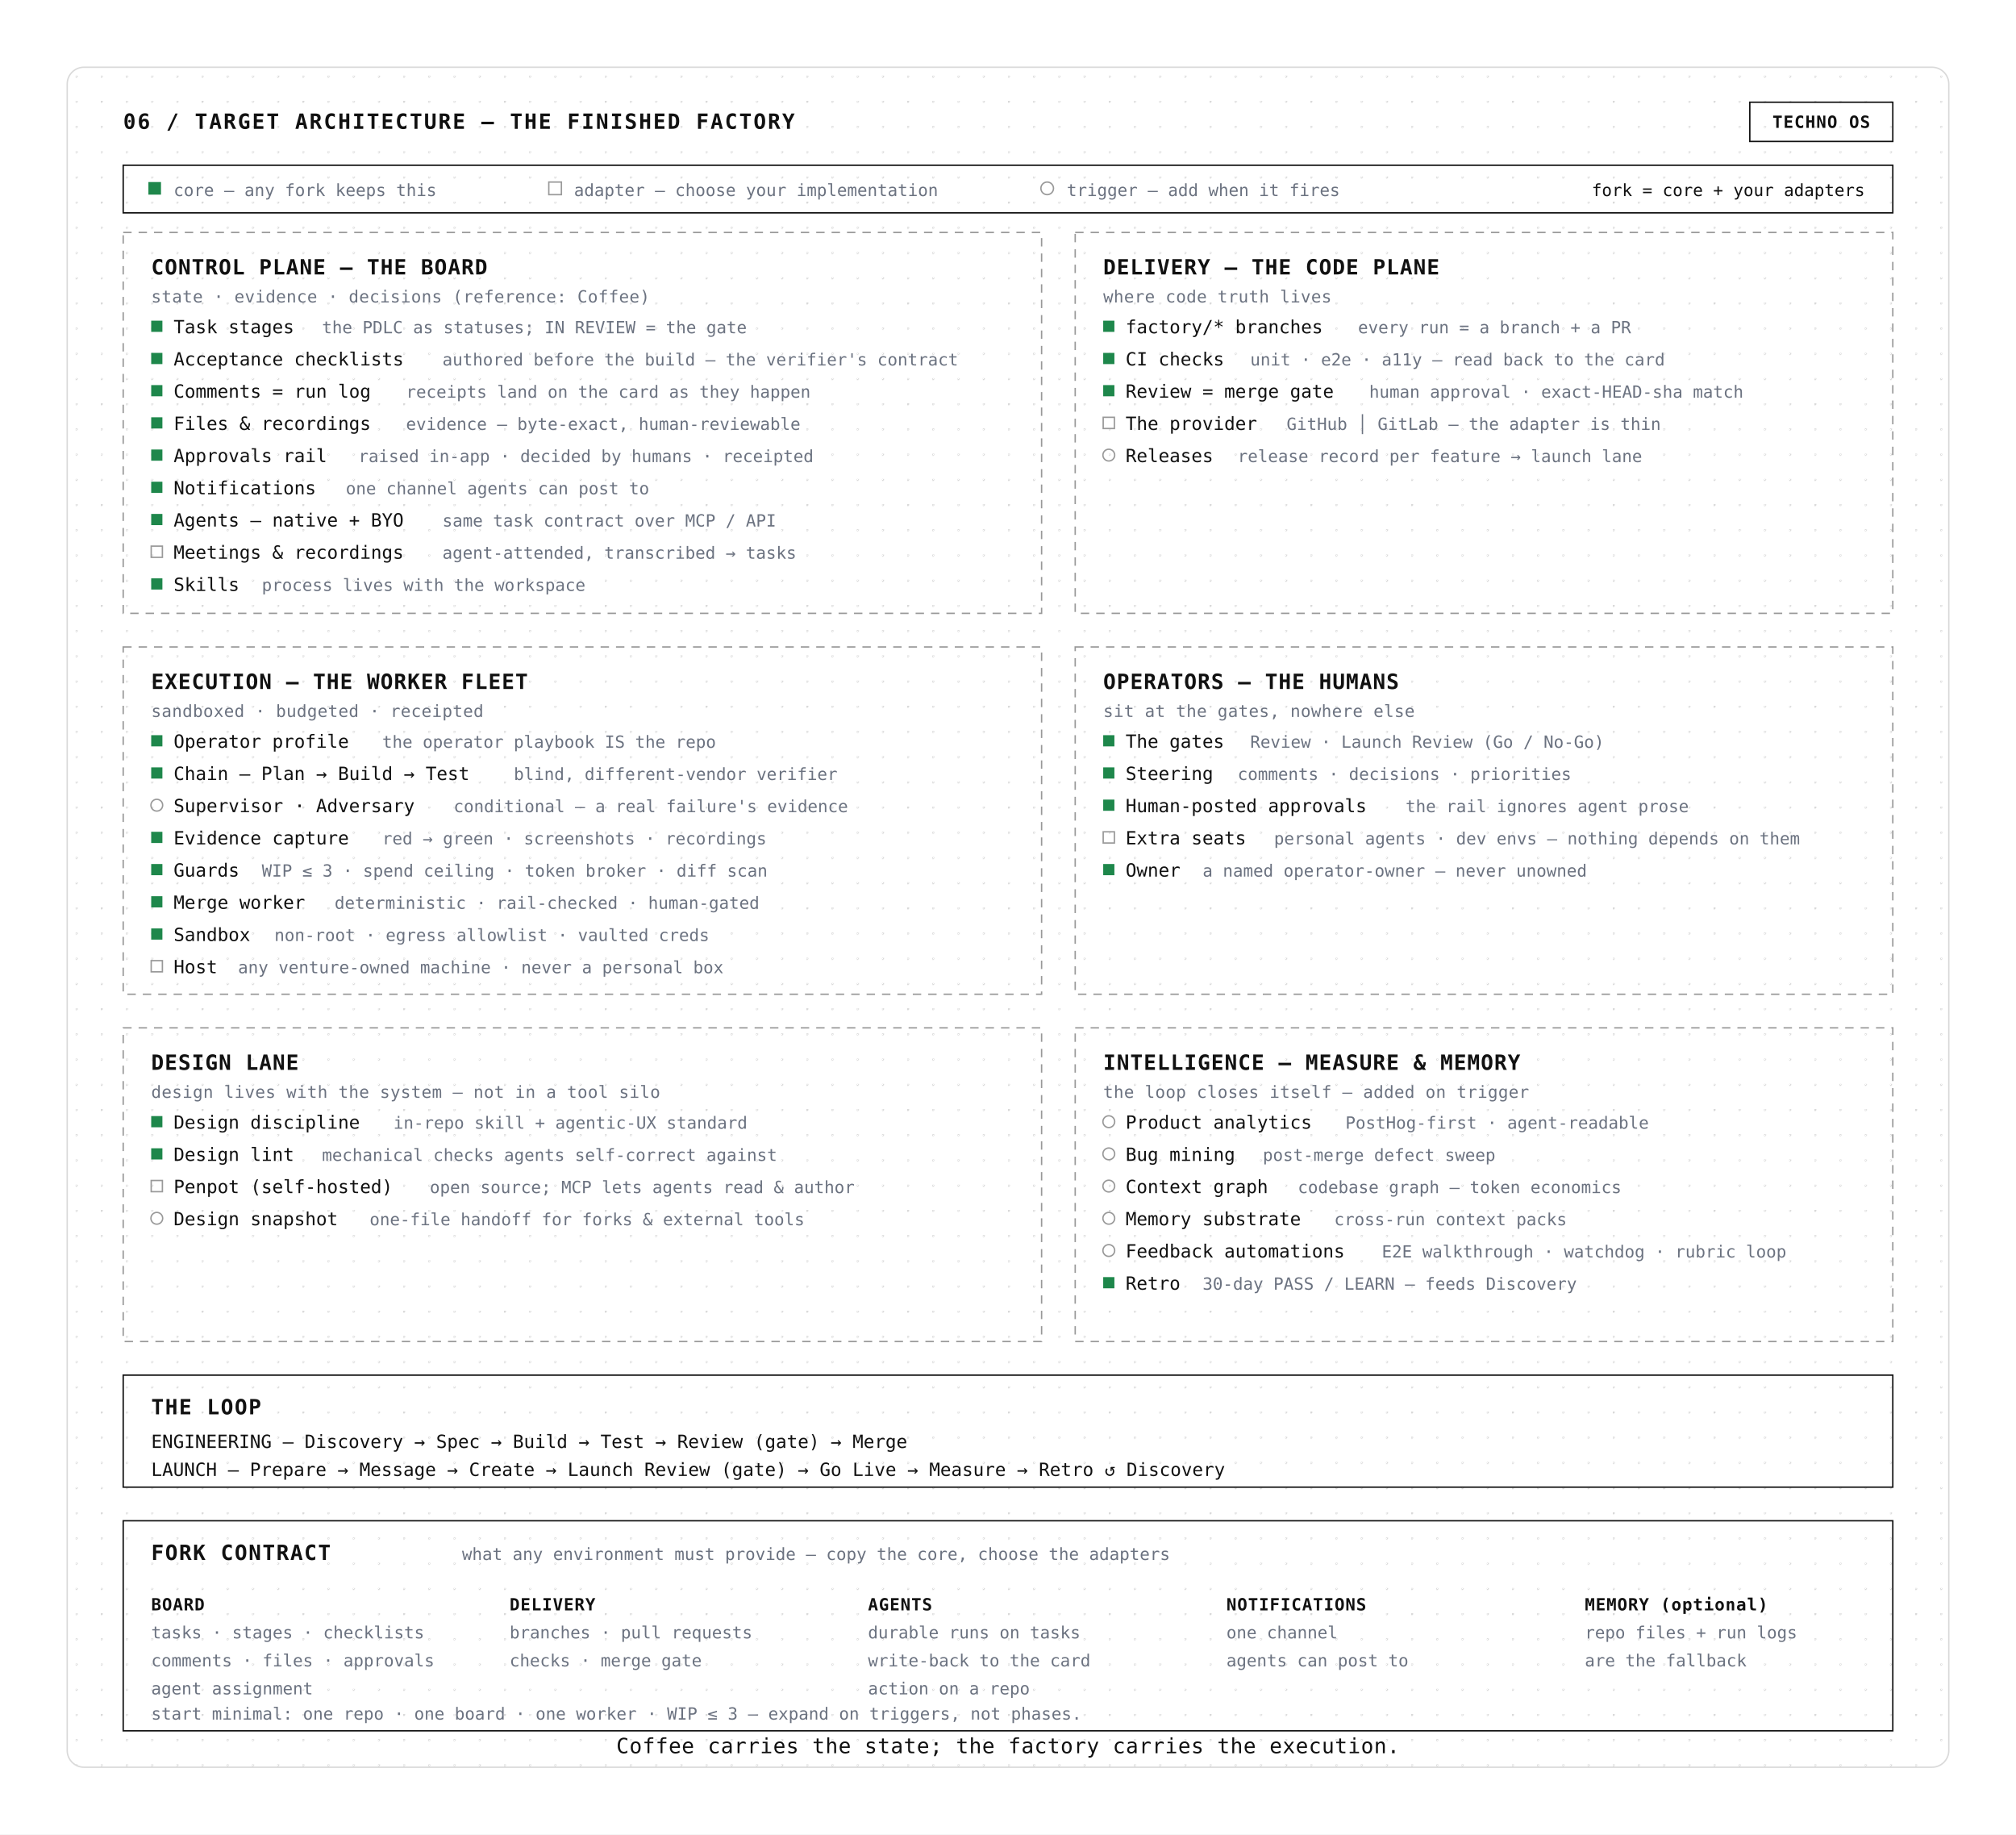
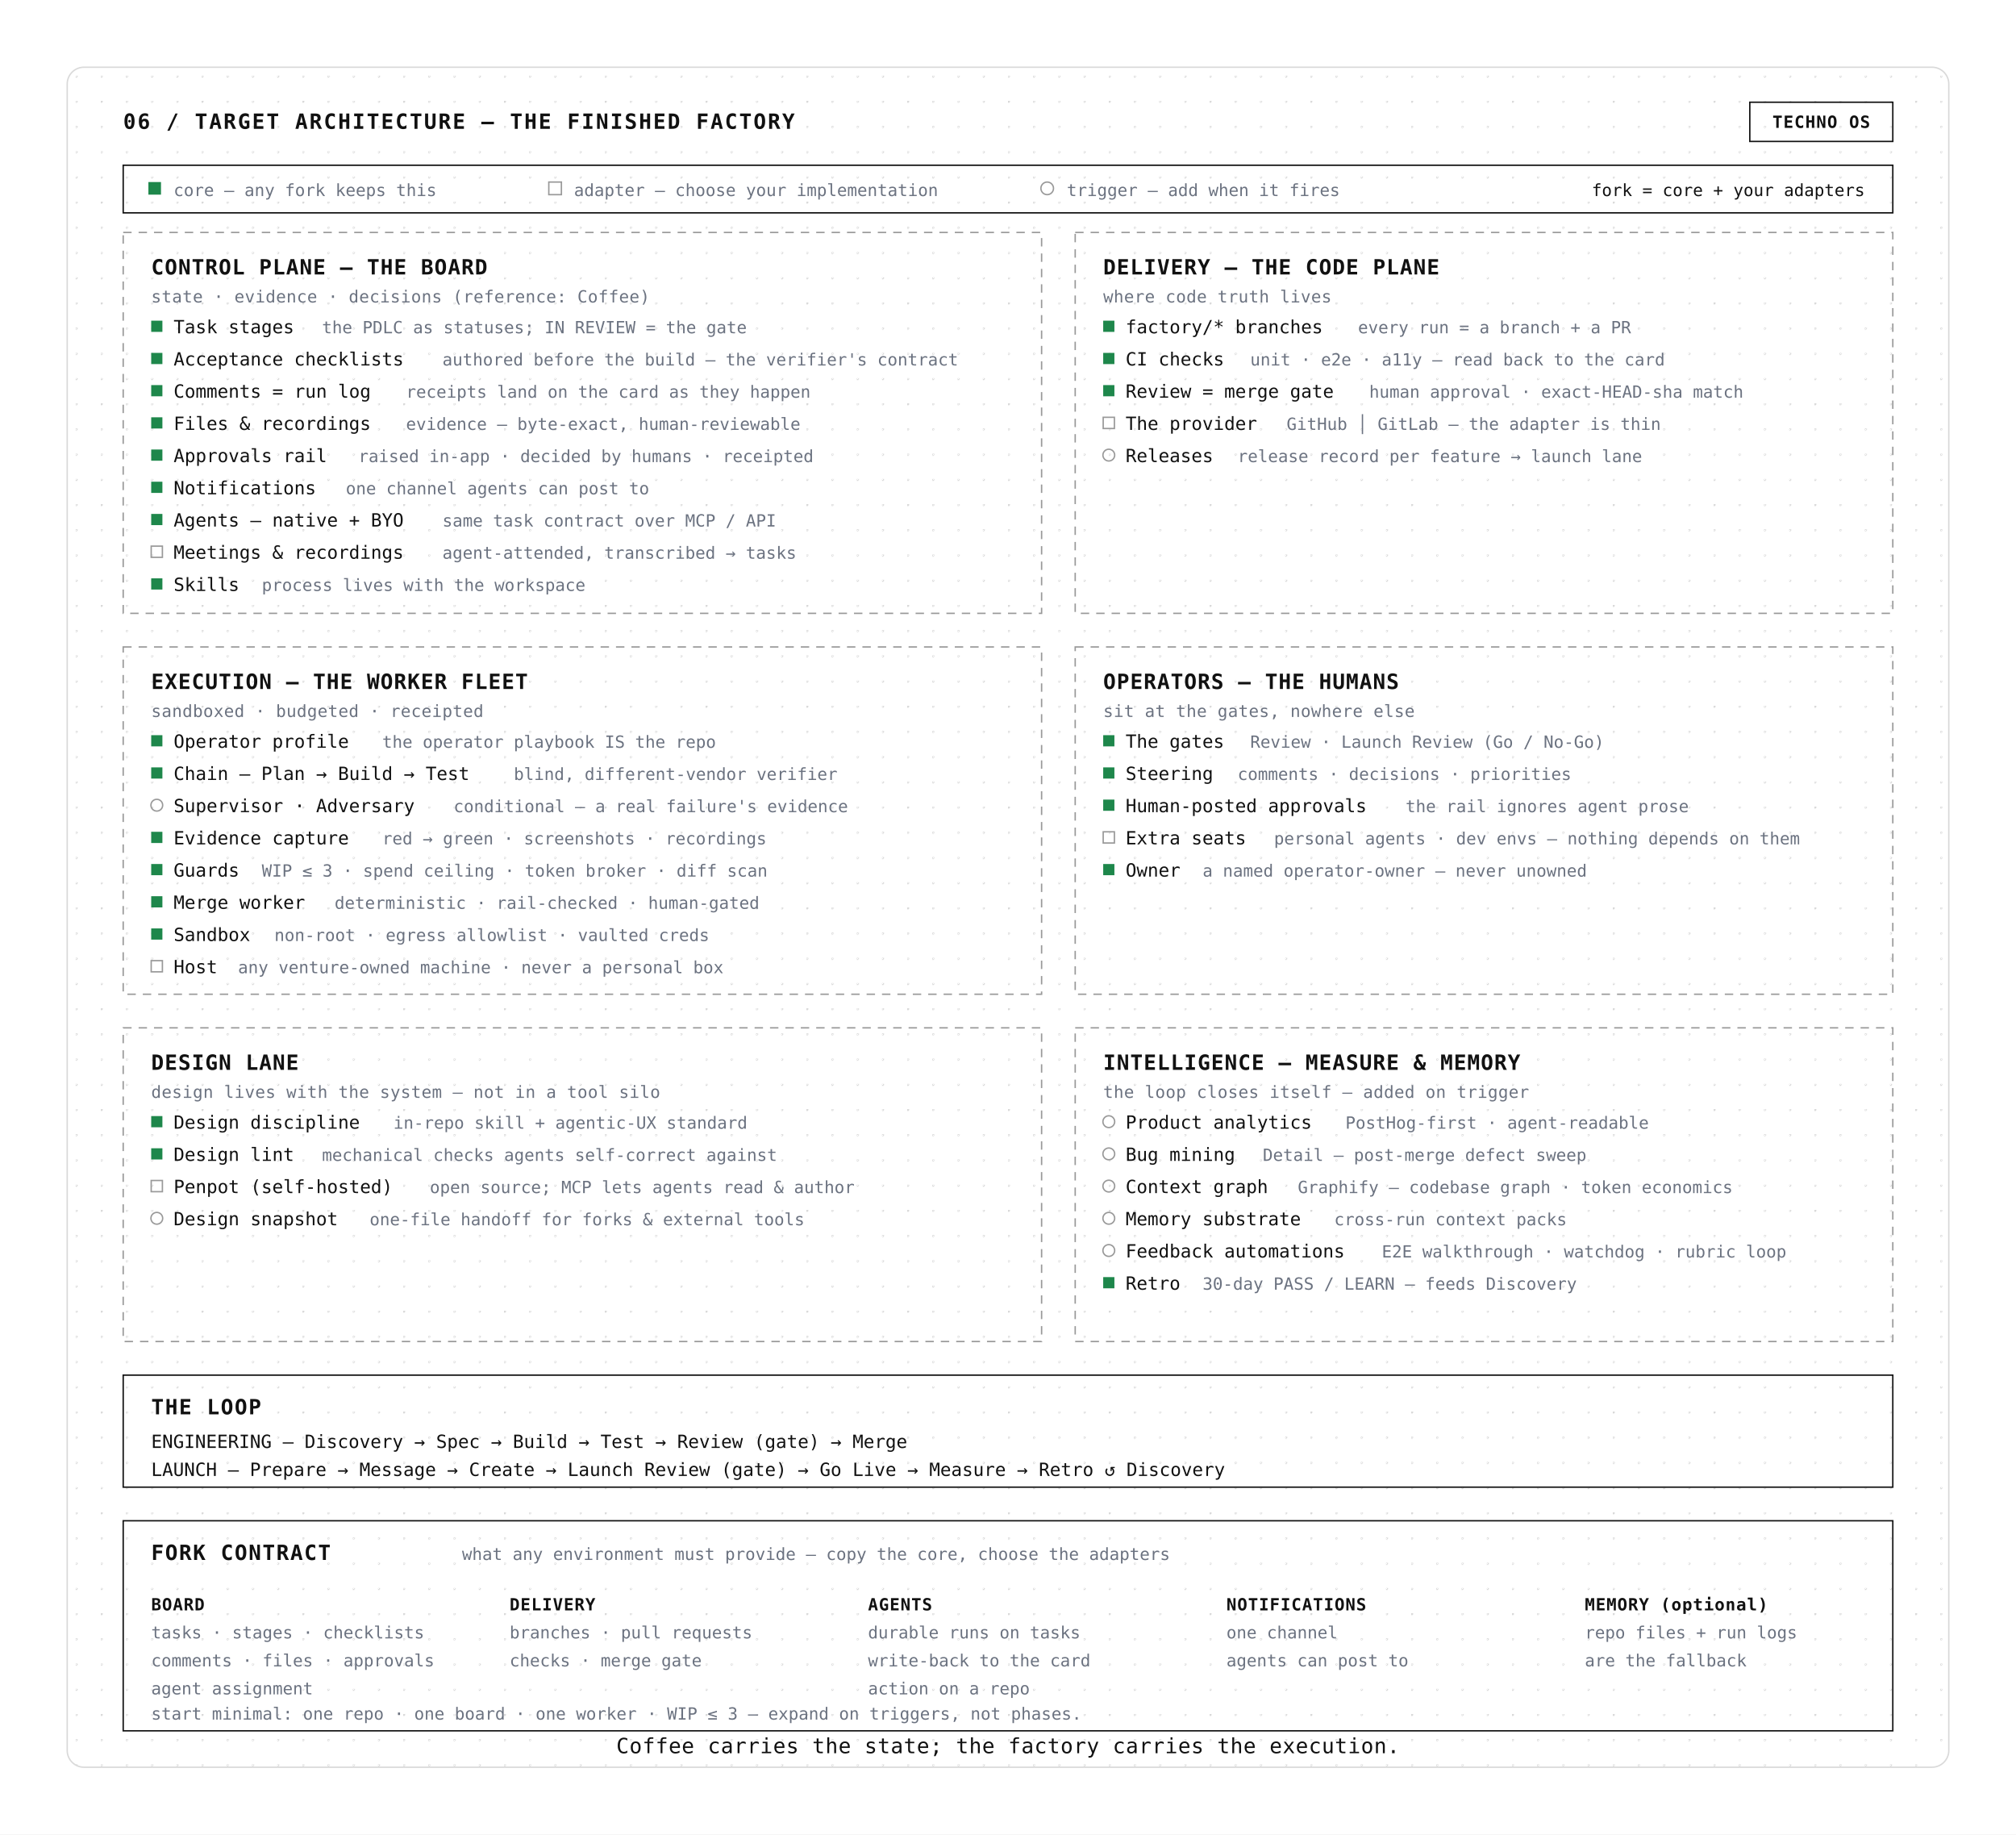
<svg xmlns="http://www.w3.org/2000/svg" width="1440" height="1310" viewBox="0 0 1440 1310" font-family="ui-monospace, 'JetBrains Mono', 'IBM Plex Mono', Menlo, Consolas, monospace">
  <defs>
    <pattern id="dots" width="18" height="18" patternUnits="userSpaceOnUse">
      <circle cx="0.5" cy="0.5" r="0.95" fill="#d9d9d9" />
    </pattern>
    <clipPath id="framec">
      <rect x="48" y="48" width="1344" height="1214" rx="12" />
    </clipPath>
  </defs>
  <rect width="1440" height="1310" fill="#ffffff" />
  <g clip-path="url(#framec)">
    <rect x="48" y="48" width="1344" height="1214" fill="url(#dots)" />
  </g>
  <rect x="48" y="48" width="1344" height="1214" rx="12" fill="none" stroke="#d9d9d9" stroke-width="1.0" />
  <text x="88" y="92" font-size="15" font-weight="700" fill="#111111" letter-spacing="1.2">06 / TARGET ARCHITECTURE — THE FINISHED FACTORY</text>
  <rect x="1249.86" y="73" width="102.14" height="28" fill="none" stroke="#111111" stroke-width="1.0" />
  <text x="1300.93" y="91.32" font-size="12" font-weight="700" fill="#111111" text-anchor="middle" letter-spacing="0.6">TECHNO OS</text>
  <rect x="88" y="118" width="1264" height="34" fill="none" stroke="#111111" stroke-width="1.0" />
  <rect x="106" y="130" width="9" height="9" fill="#1E874B" />
  <text x="124" y="140" font-size="12" fill="#6b7280">core — any fork keeps this</text>
  <rect x="392" y="130" width="9" height="9" fill="none" stroke="#999999" />
  <text x="410" y="140" font-size="12" fill="#6b7280">adapter — choose your implementation</text>
  <circle cx="748" cy="134.5" r="4.5" fill="none" stroke="#999999" />
  <text x="762" y="140" font-size="12" fill="#6b7280">trigger — add when it fires</text>
  <text x="1332" y="140" font-size="12" fill="#111111" text-anchor="end">fork = core + your adapters</text>
  <rect x="88" y="166" width="656" height="272" fill="none" stroke="#999999" stroke-width="1.0" stroke-dasharray="6 5" />
  <text x="108" y="196" font-size="15" font-weight="700" fill="#111111" letter-spacing="0.6">CONTROL PLANE — THE BOARD</text>
  <text x="108" y="216" font-size="12" font-weight="400" fill="#6b7280" letter-spacing="0.2">state · evidence · decisions (reference: Coffee)</text>
  <rect x="108" y="229" width="8" height="8" fill="#1E874B" />
  <text x="124" y="238" font-size="13" font-weight="400" fill="#111111">Task stages</text>
  <text x="230" y="238" font-size="12" font-weight="400" fill="#6b7280">the PDLC as statuses; IN REVIEW = the gate</text>
  <rect x="108" y="252" width="8" height="8" fill="#1E874B" />
  <text x="124" y="261" font-size="13" font-weight="400" fill="#111111">Acceptance checklists</text>
  <text x="316" y="261" font-size="12" font-weight="400" fill="#6b7280">authored before the build — the verifier's contract</text>
  <rect x="108" y="275" width="8" height="8" fill="#1E874B" />
  <text x="124" y="284" font-size="13" font-weight="400" fill="#111111">Comments = run log</text>
  <text x="290" y="284" font-size="12" font-weight="400" fill="#6b7280">receipts land on the card as they happen</text>
  <rect x="108" y="298" width="8" height="8" fill="#1E874B" />
  <text x="124" y="307" font-size="13" font-weight="400" fill="#111111">Files &amp; recordings</text>
  <text x="290" y="307" font-size="12" font-weight="400" fill="#6b7280">evidence — byte-exact, human-reviewable</text>
  <rect x="108" y="321" width="8" height="8" fill="#1E874B" />
  <text x="124" y="330" font-size="13" font-weight="400" fill="#111111">Approvals rail</text>
  <text x="256" y="330" font-size="12" font-weight="400" fill="#6b7280">raised in-app · decided by humans · receipted</text>
  <rect x="108" y="344" width="8" height="8" fill="#1E874B" />
  <text x="124" y="353" font-size="13" font-weight="400" fill="#111111">Notifications</text>
  <text x="247" y="353" font-size="12" font-weight="400" fill="#6b7280">one channel agents can post to</text>
  <rect x="108" y="367" width="8" height="8" fill="#1E874B" />
  <text x="124" y="376" font-size="13" font-weight="400" fill="#111111">Agents — native + BYO</text>
  <text x="316" y="376" font-size="12" font-weight="400" fill="#6b7280">same task contract over MCP / API</text>
  <rect x="108" y="390" width="8" height="8" fill="none" stroke="#999999" stroke-width="1.0" />
  <text x="124" y="399" font-size="13" font-weight="400" fill="#111111">Meetings &amp; recordings</text>
  <text x="316" y="399" font-size="12" font-weight="400" fill="#6b7280">agent-attended, transcribed → tasks</text>
  <rect x="108" y="413" width="8" height="8" fill="#1E874B" />
  <text x="124" y="422" font-size="13" font-weight="400" fill="#111111">Skills</text>
  <text x="187" y="422" font-size="12" font-weight="400" fill="#6b7280">process lives with the workspace</text>
  <rect x="768" y="166" width="584" height="272" fill="none" stroke="#999999" stroke-width="1.0" stroke-dasharray="6 5" />
  <text x="788" y="196" font-size="15" font-weight="700" fill="#111111" letter-spacing="0.6">DELIVERY — THE CODE PLANE</text>
  <text x="788" y="216" font-size="12" font-weight="400" fill="#6b7280" letter-spacing="0.2">where code truth lives</text>
  <rect x="788" y="229" width="8" height="8" fill="#1E874B" />
  <text x="804" y="238" font-size="13" font-weight="400" fill="#111111">factory/* branches</text>
  <text x="970" y="238" font-size="12" font-weight="400" fill="#6b7280">every run = a branch + a PR</text>
  <rect x="788" y="252" width="8" height="8" fill="#1E874B" />
  <text x="804" y="261" font-size="13" font-weight="400" fill="#111111">CI checks</text>
  <text x="893" y="261" font-size="12" font-weight="400" fill="#6b7280">unit · e2e · a11y — read back to the card</text>
  <rect x="788" y="275" width="8" height="8" fill="#1E874B" />
  <text x="804" y="284" font-size="13" font-weight="400" fill="#111111">Review = merge gate</text>
  <text x="978" y="284" font-size="12" font-weight="400" fill="#6b7280">human approval · exact-HEAD-sha match</text>
  <rect x="788" y="298" width="8" height="8" fill="none" stroke="#999999" stroke-width="1.0" />
  <text x="804" y="307" font-size="13" font-weight="400" fill="#111111">The provider</text>
  <text x="919" y="307" font-size="12" font-weight="400" fill="#6b7280">GitHub │ GitLab — the adapter is thin</text>
  <circle cx="792" cy="325" r="4.2" fill="none" stroke="#999999" stroke-width="1.0" />
  <text x="804" y="330" font-size="13" font-weight="400" fill="#111111">Releases</text>
  <text x="884" y="330" font-size="12" font-weight="400" fill="#6b7280">release record per feature → launch lane</text>
  <rect x="88" y="462" width="656" height="248" fill="none" stroke="#999999" stroke-width="1.0" stroke-dasharray="6 5" />
  <text x="108" y="492" font-size="15" font-weight="700" fill="#111111" letter-spacing="0.6">EXECUTION — THE WORKER FLEET</text>
  <text x="108" y="512" font-size="12" font-weight="400" fill="#6b7280" letter-spacing="0.2">sandboxed · budgeted · receipted</text>
  <rect x="108" y="525" width="8" height="8" fill="#1E874B" />
  <text x="124" y="534" font-size="13" font-weight="400" fill="#111111">Operator profile</text>
  <text x="273" y="534" font-size="12" font-weight="400" fill="#6b7280">the operator playbook IS the repo</text>
  <rect x="108" y="548" width="8" height="8" fill="#1E874B" />
  <text x="124" y="557" font-size="13" font-weight="400" fill="#111111">Chain — Plan → Build → Test</text>
  <text x="367" y="557" font-size="12" font-weight="400" fill="#6b7280">blind, different-vendor verifier</text>
  <circle cx="112" cy="575" r="4.2" fill="none" stroke="#999999" stroke-width="1.0" />
  <text x="124" y="580" font-size="13" font-weight="400" fill="#111111">Supervisor · Adversary</text>
  <text x="324" y="580" font-size="12" font-weight="400" fill="#6b7280">conditional — a real failure's evidence</text>
  <rect x="108" y="594" width="8" height="8" fill="#1E874B" />
  <text x="124" y="603" font-size="13" font-weight="400" fill="#111111">Evidence capture</text>
  <text x="273" y="603" font-size="12" font-weight="400" fill="#6b7280">red → green · screenshots · recordings</text>
  <rect x="108" y="617" width="8" height="8" fill="#1E874B" />
  <text x="124" y="626" font-size="13" font-weight="400" fill="#111111">Guards</text>
  <text x="187" y="626" font-size="12" font-weight="400" fill="#6b7280">WIP ≤ 3 · spend ceiling · token broker · diff scan</text>
  <rect x="108" y="640" width="8" height="8" fill="#1E874B" />
  <text x="124" y="649" font-size="13" font-weight="400" fill="#111111">Merge worker</text>
  <text x="239" y="649" font-size="12" font-weight="400" fill="#6b7280">deterministic · rail-checked · human-gated</text>
  <rect x="108" y="663" width="8" height="8" fill="#1E874B" />
  <text x="124" y="672" font-size="13" font-weight="400" fill="#111111">Sandbox</text>
  <text x="196" y="672" font-size="12" font-weight="400" fill="#6b7280">non-root · egress allowlist · vaulted creds</text>
  <rect x="108" y="686" width="8" height="8" fill="none" stroke="#999999" stroke-width="1.0" />
  <text x="124" y="695" font-size="13" font-weight="400" fill="#111111">Host</text>
  <text x="170" y="695" font-size="12" font-weight="400" fill="#6b7280">any venture-owned machine · never a personal box</text>
  <rect x="768" y="462" width="584" height="248" fill="none" stroke="#999999" stroke-width="1.0" stroke-dasharray="6 5" />
  <text x="788" y="492" font-size="15" font-weight="700" fill="#111111" letter-spacing="0.6">OPERATORS — THE HUMANS</text>
  <text x="788" y="512" font-size="12" font-weight="400" fill="#6b7280" letter-spacing="0.2">sit at the gates, nowhere else</text>
  <rect x="788" y="525" width="8" height="8" fill="#1E874B" />
  <text x="804" y="534" font-size="13" font-weight="400" fill="#111111">The gates</text>
  <text x="893" y="534" font-size="12" font-weight="400" fill="#6b7280">Review · Launch Review (Go / No-Go)</text>
  <rect x="788" y="548" width="8" height="8" fill="#1E874B" />
  <text x="804" y="557" font-size="13" font-weight="400" fill="#111111">Steering</text>
  <text x="884" y="557" font-size="12" font-weight="400" fill="#6b7280">comments · decisions · priorities</text>
  <rect x="788" y="571" width="8" height="8" fill="#1E874B" />
  <text x="804" y="580" font-size="13" font-weight="400" fill="#111111">Human-posted approvals</text>
  <text x="1004" y="580" font-size="12" font-weight="400" fill="#6b7280">the rail ignores agent prose</text>
  <rect x="788" y="594" width="8" height="8" fill="none" stroke="#999999" stroke-width="1.0" />
  <text x="804" y="603" font-size="13" font-weight="400" fill="#111111">Extra seats</text>
  <text x="910" y="603" font-size="12" font-weight="400" fill="#6b7280">personal agents · dev envs — nothing depends on them</text>
  <rect x="788" y="617" width="8" height="8" fill="#1E874B" />
  <text x="804" y="626" font-size="13" font-weight="400" fill="#111111">Owner</text>
  <text x="859" y="626" font-size="12" font-weight="400" fill="#6b7280">a named operator-owner — never unowned</text>
  <rect x="88" y="734" width="656" height="224" fill="none" stroke="#999999" stroke-width="1.0" stroke-dasharray="6 5" />
  <text x="108" y="764" font-size="15" font-weight="700" fill="#111111" letter-spacing="0.6">DESIGN LANE</text>
  <text x="108" y="784" font-size="12" font-weight="400" fill="#6b7280" letter-spacing="0.2">design lives with the system — not in a tool silo</text>
  <rect x="108" y="797" width="8" height="8" fill="#1E874B" />
  <text x="124" y="806" font-size="13" font-weight="400" fill="#111111">Design discipline</text>
  <text x="281" y="806" font-size="12" font-weight="400" fill="#6b7280">in-repo skill + agentic-UX standard</text>
  <rect x="108" y="820" width="8" height="8" fill="#1E874B" />
  <text x="124" y="829" font-size="13" font-weight="400" fill="#111111">Design lint</text>
  <text x="230" y="829" font-size="12" font-weight="400" fill="#6b7280">mechanical checks agents self-correct against</text>
  <rect x="108" y="843" width="8" height="8" fill="none" stroke="#999999" stroke-width="1.0" />
  <text x="124" y="852" font-size="13" font-weight="400" fill="#111111">Penpot (self-hosted)</text>
  <text x="307" y="852" font-size="12" font-weight="400" fill="#6b7280">open source; MCP lets agents read &amp; author</text>
  <circle cx="112" cy="870" r="4.2" fill="none" stroke="#999999" stroke-width="1.0" />
  <text x="124" y="875" font-size="13" font-weight="400" fill="#111111">Design snapshot</text>
  <text x="264" y="875" font-size="12" font-weight="400" fill="#6b7280">one-file handoff for forks &amp; external tools</text>
  <rect x="768" y="734" width="584" height="224" fill="none" stroke="#999999" stroke-width="1.0" stroke-dasharray="6 5" />
  <text x="788" y="764" font-size="15" font-weight="700" fill="#111111" letter-spacing="0.6">INTELLIGENCE — MEASURE &amp; MEMORY</text>
  <text x="788" y="784" font-size="12" font-weight="400" fill="#6b7280" letter-spacing="0.2">the loop closes itself — added on trigger</text>
  <circle cx="792" cy="801" r="4.2" fill="none" stroke="#999999" stroke-width="1.0" />
  <text x="804" y="806" font-size="13" font-weight="400" fill="#111111">Product analytics</text>
  <text x="961" y="806" font-size="12" font-weight="400" fill="#6b7280">PostHog-first · agent-readable</text>
  <circle cx="792" cy="824" r="4.2" fill="none" stroke="#999999" stroke-width="1.0" />
  <text x="804" y="829" font-size="13" font-weight="400" fill="#111111">Bug mining</text>
-   <text x="902" y="829" font-size="12" font-weight="400" fill="#6b7280">post-merge defect sweep</text>
+   <text x="902" y="829" font-size="12" font-weight="400" fill="#6b7280">Detail — post-merge defect sweep</text>
  <circle cx="792" cy="847" r="4.2" fill="none" stroke="#999999" stroke-width="1.0" />
  <text x="804" y="852" font-size="13" font-weight="400" fill="#111111">Context graph</text>
-   <text x="927" y="852" font-size="12" font-weight="400" fill="#6b7280">codebase graph — token economics</text>
+   <text x="927" y="852" font-size="12" font-weight="400" fill="#6b7280">Graphify — codebase graph · token economics</text>
  <circle cx="792" cy="870" r="4.2" fill="none" stroke="#999999" stroke-width="1.0" />
  <text x="804" y="875" font-size="13" font-weight="400" fill="#111111">Memory substrate</text>
  <text x="953" y="875" font-size="12" font-weight="400" fill="#6b7280">cross-run context packs</text>
  <circle cx="792" cy="893" r="4.2" fill="none" stroke="#999999" stroke-width="1.0" />
  <text x="804" y="898" font-size="13" font-weight="400" fill="#111111">Feedback automations</text>
  <text x="987" y="898" font-size="12" font-weight="400" fill="#6b7280">E2E walkthrough · watchdog · rubric loop</text>
  <rect x="788" y="912" width="8" height="8" fill="#1E874B" />
  <text x="804" y="921" font-size="13" font-weight="400" fill="#111111">Retro</text>
  <text x="859" y="921" font-size="12" font-weight="400" fill="#6b7280">30-day PASS / LEARN — feeds Discovery</text>
  <rect x="88" y="982" width="1264" height="80" fill="none" stroke="#111111" stroke-width="1.0" />
  <text x="108" y="1010" font-size="15" font-weight="700" fill="#111111" letter-spacing="0.9">THE LOOP</text>
  <text x="108" y="1034" font-size="13" fill="#111111">ENGINEERING — Discovery → Spec → Build → Test → Review (gate) → Merge</text>
  <text x="108" y="1054" font-size="13" fill="#111111">LAUNCH — Prepare → Message → Create → Launch Review (gate) → Go Live → Measure → Retro ↺ Discovery</text>
  <rect x="88" y="1086" width="1264" height="150" fill="none" stroke="#111111" stroke-width="1.0" />
  <text x="108" y="1114" font-size="15" font-weight="700" fill="#111111" letter-spacing="0.9">FORK CONTRACT</text>
  <text x="330" y="1114" font-size="12" fill="#6b7280">what any environment must provide — copy the core, choose the adapters</text>
  <text x="108" y="1150" font-size="12" font-weight="700" fill="#111111" letter-spacing="0.5">BOARD</text>
  <text x="108" y="1170" font-size="12" fill="#6b7280">tasks · stages · checklists</text>
  <text x="108" y="1190" font-size="12" fill="#6b7280">comments · files · approvals</text>
  <text x="108" y="1210" font-size="12" fill="#6b7280">agent assignment</text>
  <text x="364" y="1150" font-size="12" font-weight="700" fill="#111111" letter-spacing="0.5">DELIVERY</text>
  <text x="364" y="1170" font-size="12" fill="#6b7280">branches · pull requests</text>
  <text x="364" y="1190" font-size="12" fill="#6b7280">checks · merge gate</text>
  <text x="620" y="1150" font-size="12" font-weight="700" fill="#111111" letter-spacing="0.5">AGENTS</text>
  <text x="620" y="1170" font-size="12" fill="#6b7280">durable runs on tasks</text>
  <text x="620" y="1190" font-size="12" fill="#6b7280">write-back to the card</text>
  <text x="620" y="1210" font-size="12" fill="#6b7280">action on a repo</text>
  <text x="876" y="1150" font-size="12" font-weight="700" fill="#111111" letter-spacing="0.5">NOTIFICATIONS</text>
  <text x="876" y="1170" font-size="12" fill="#6b7280">one channel</text>
  <text x="876" y="1190" font-size="12" fill="#6b7280">agents can post to</text>
  <text x="1132" y="1150" font-size="12" font-weight="700" fill="#111111" letter-spacing="0.5">MEMORY (optional)</text>
  <text x="1132" y="1170" font-size="12" fill="#6b7280">repo files + run logs</text>
  <text x="1132" y="1190" font-size="12" fill="#6b7280">are the fallback</text>
  <text x="108" y="1228" font-size="12" fill="#6b7280">start minimal: one repo · one board · one worker · WIP ≤ 3 — expand on triggers, not phases.</text>
  <text x="720" y="1252" font-size="15" fill="#111111" text-anchor="middle" letter-spacing="0.3">Coffee carries the state; the factory carries the execution.</text>
</svg>
